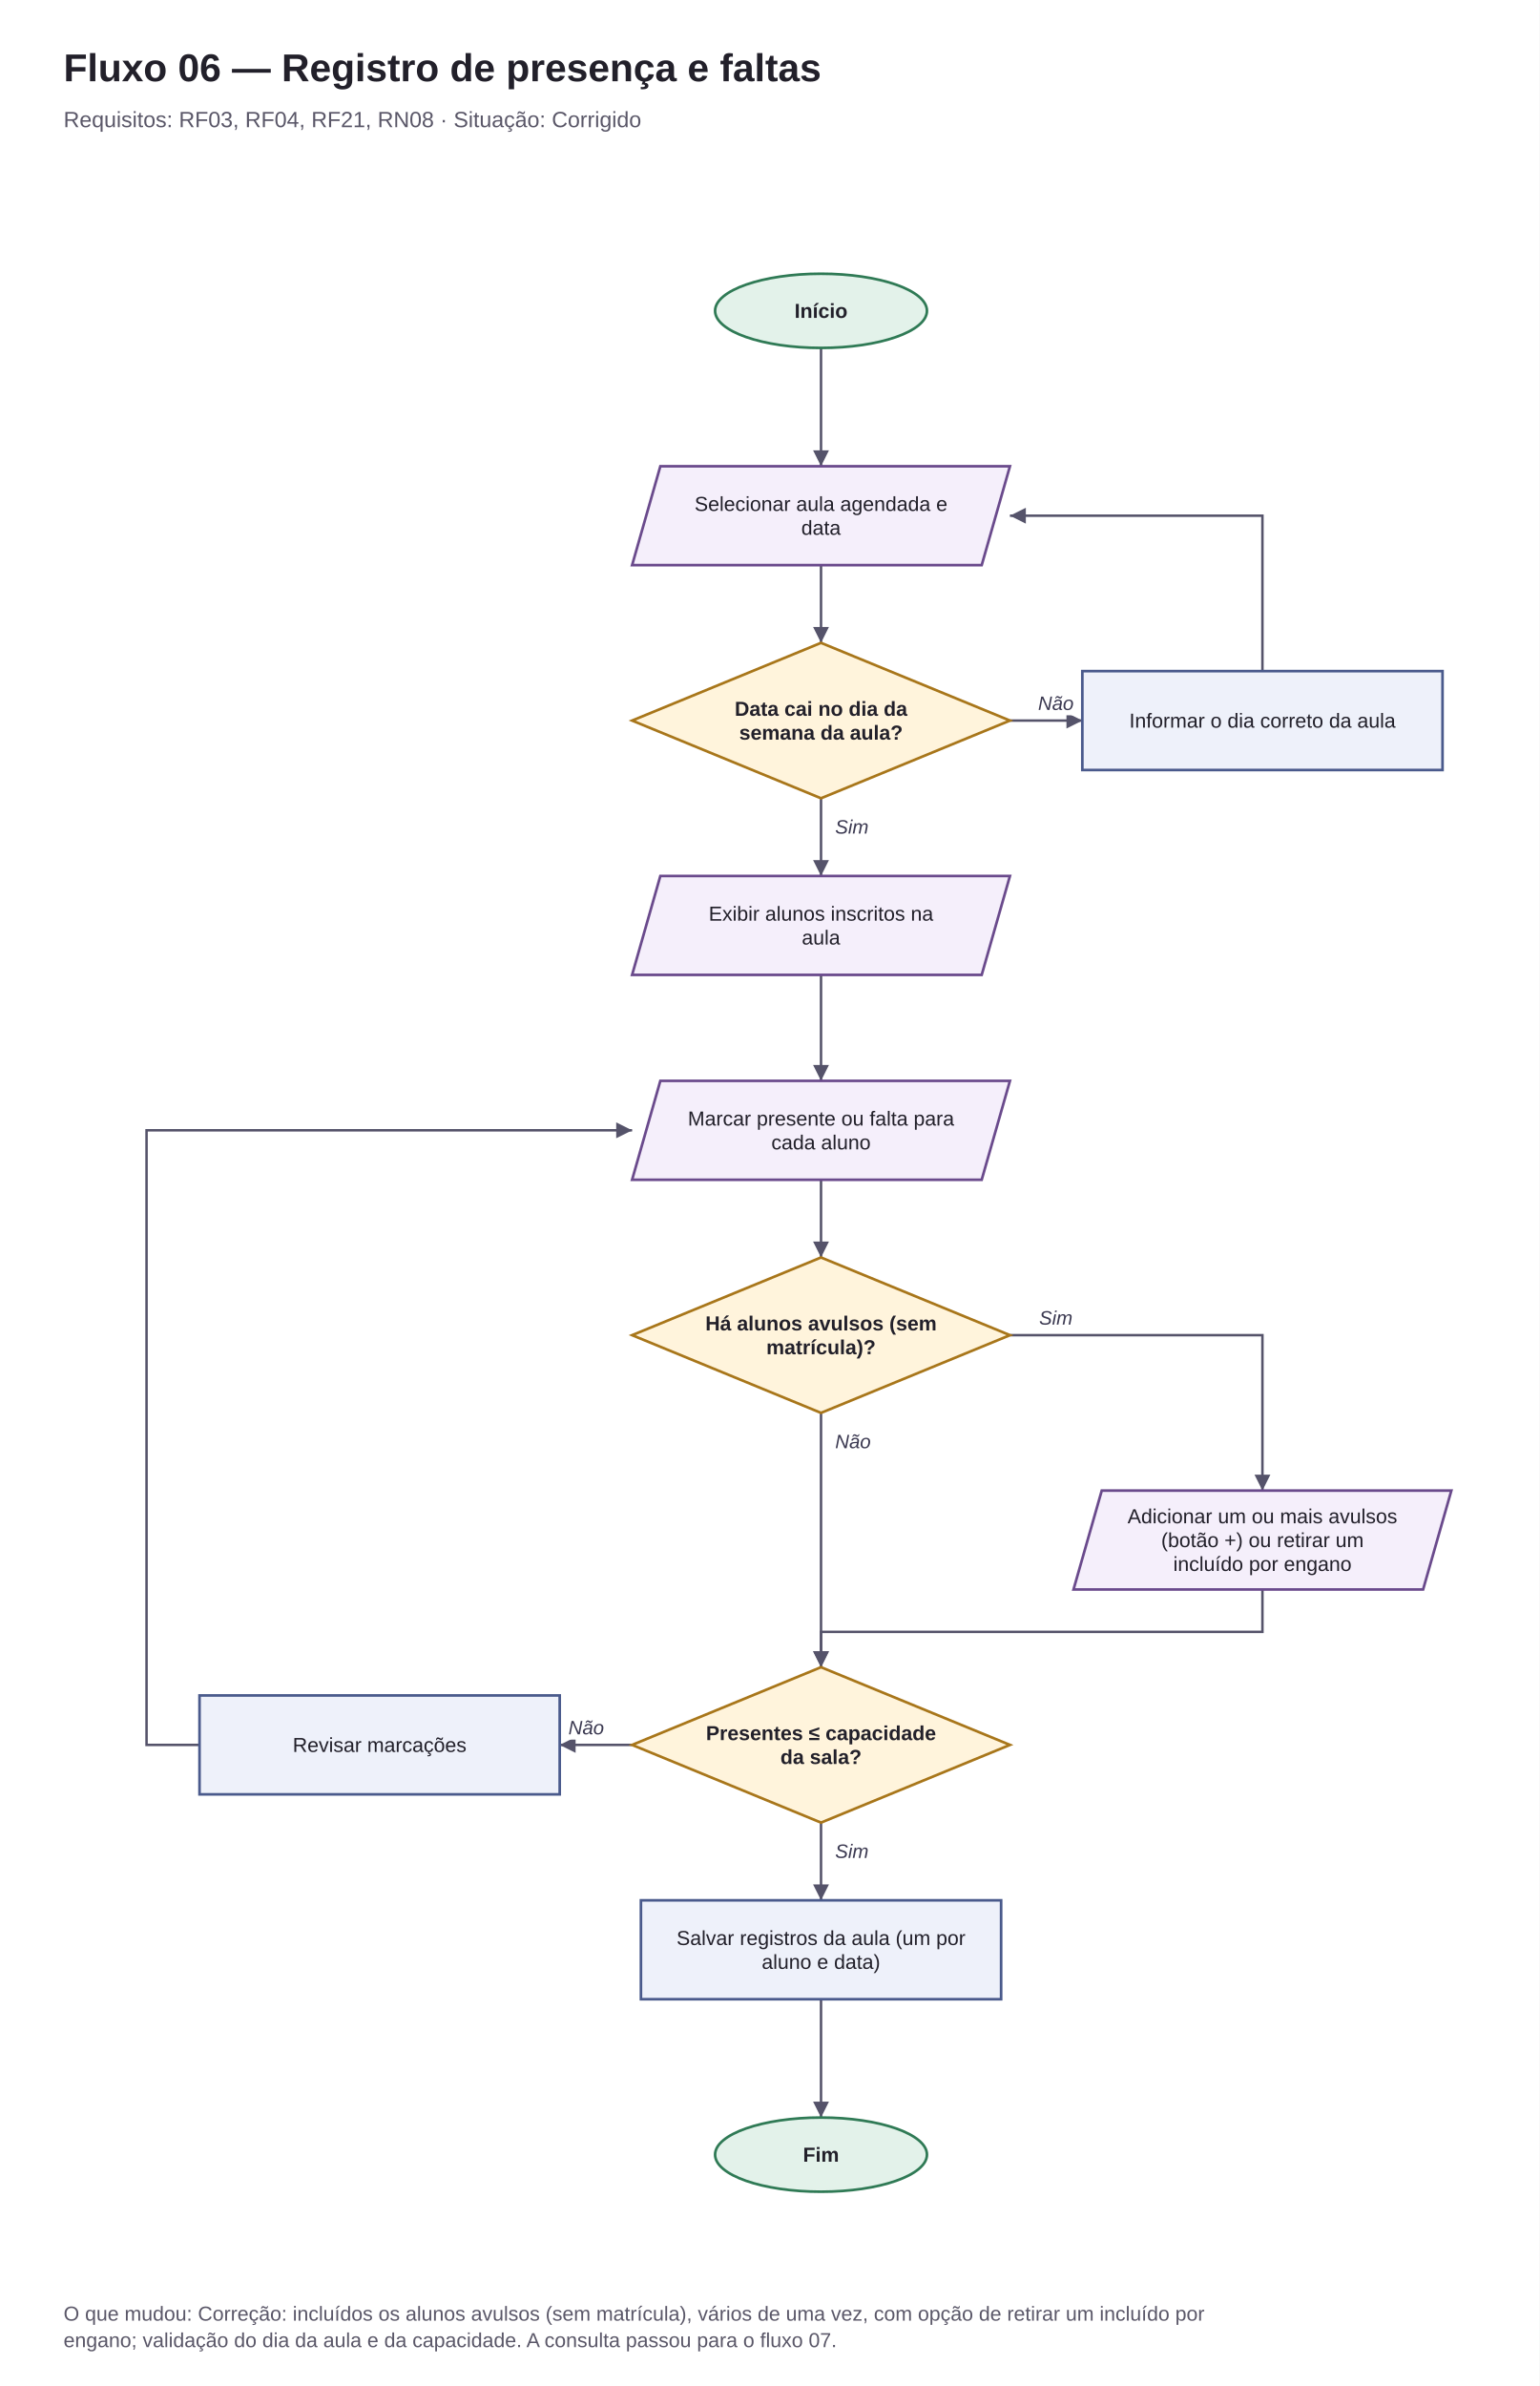
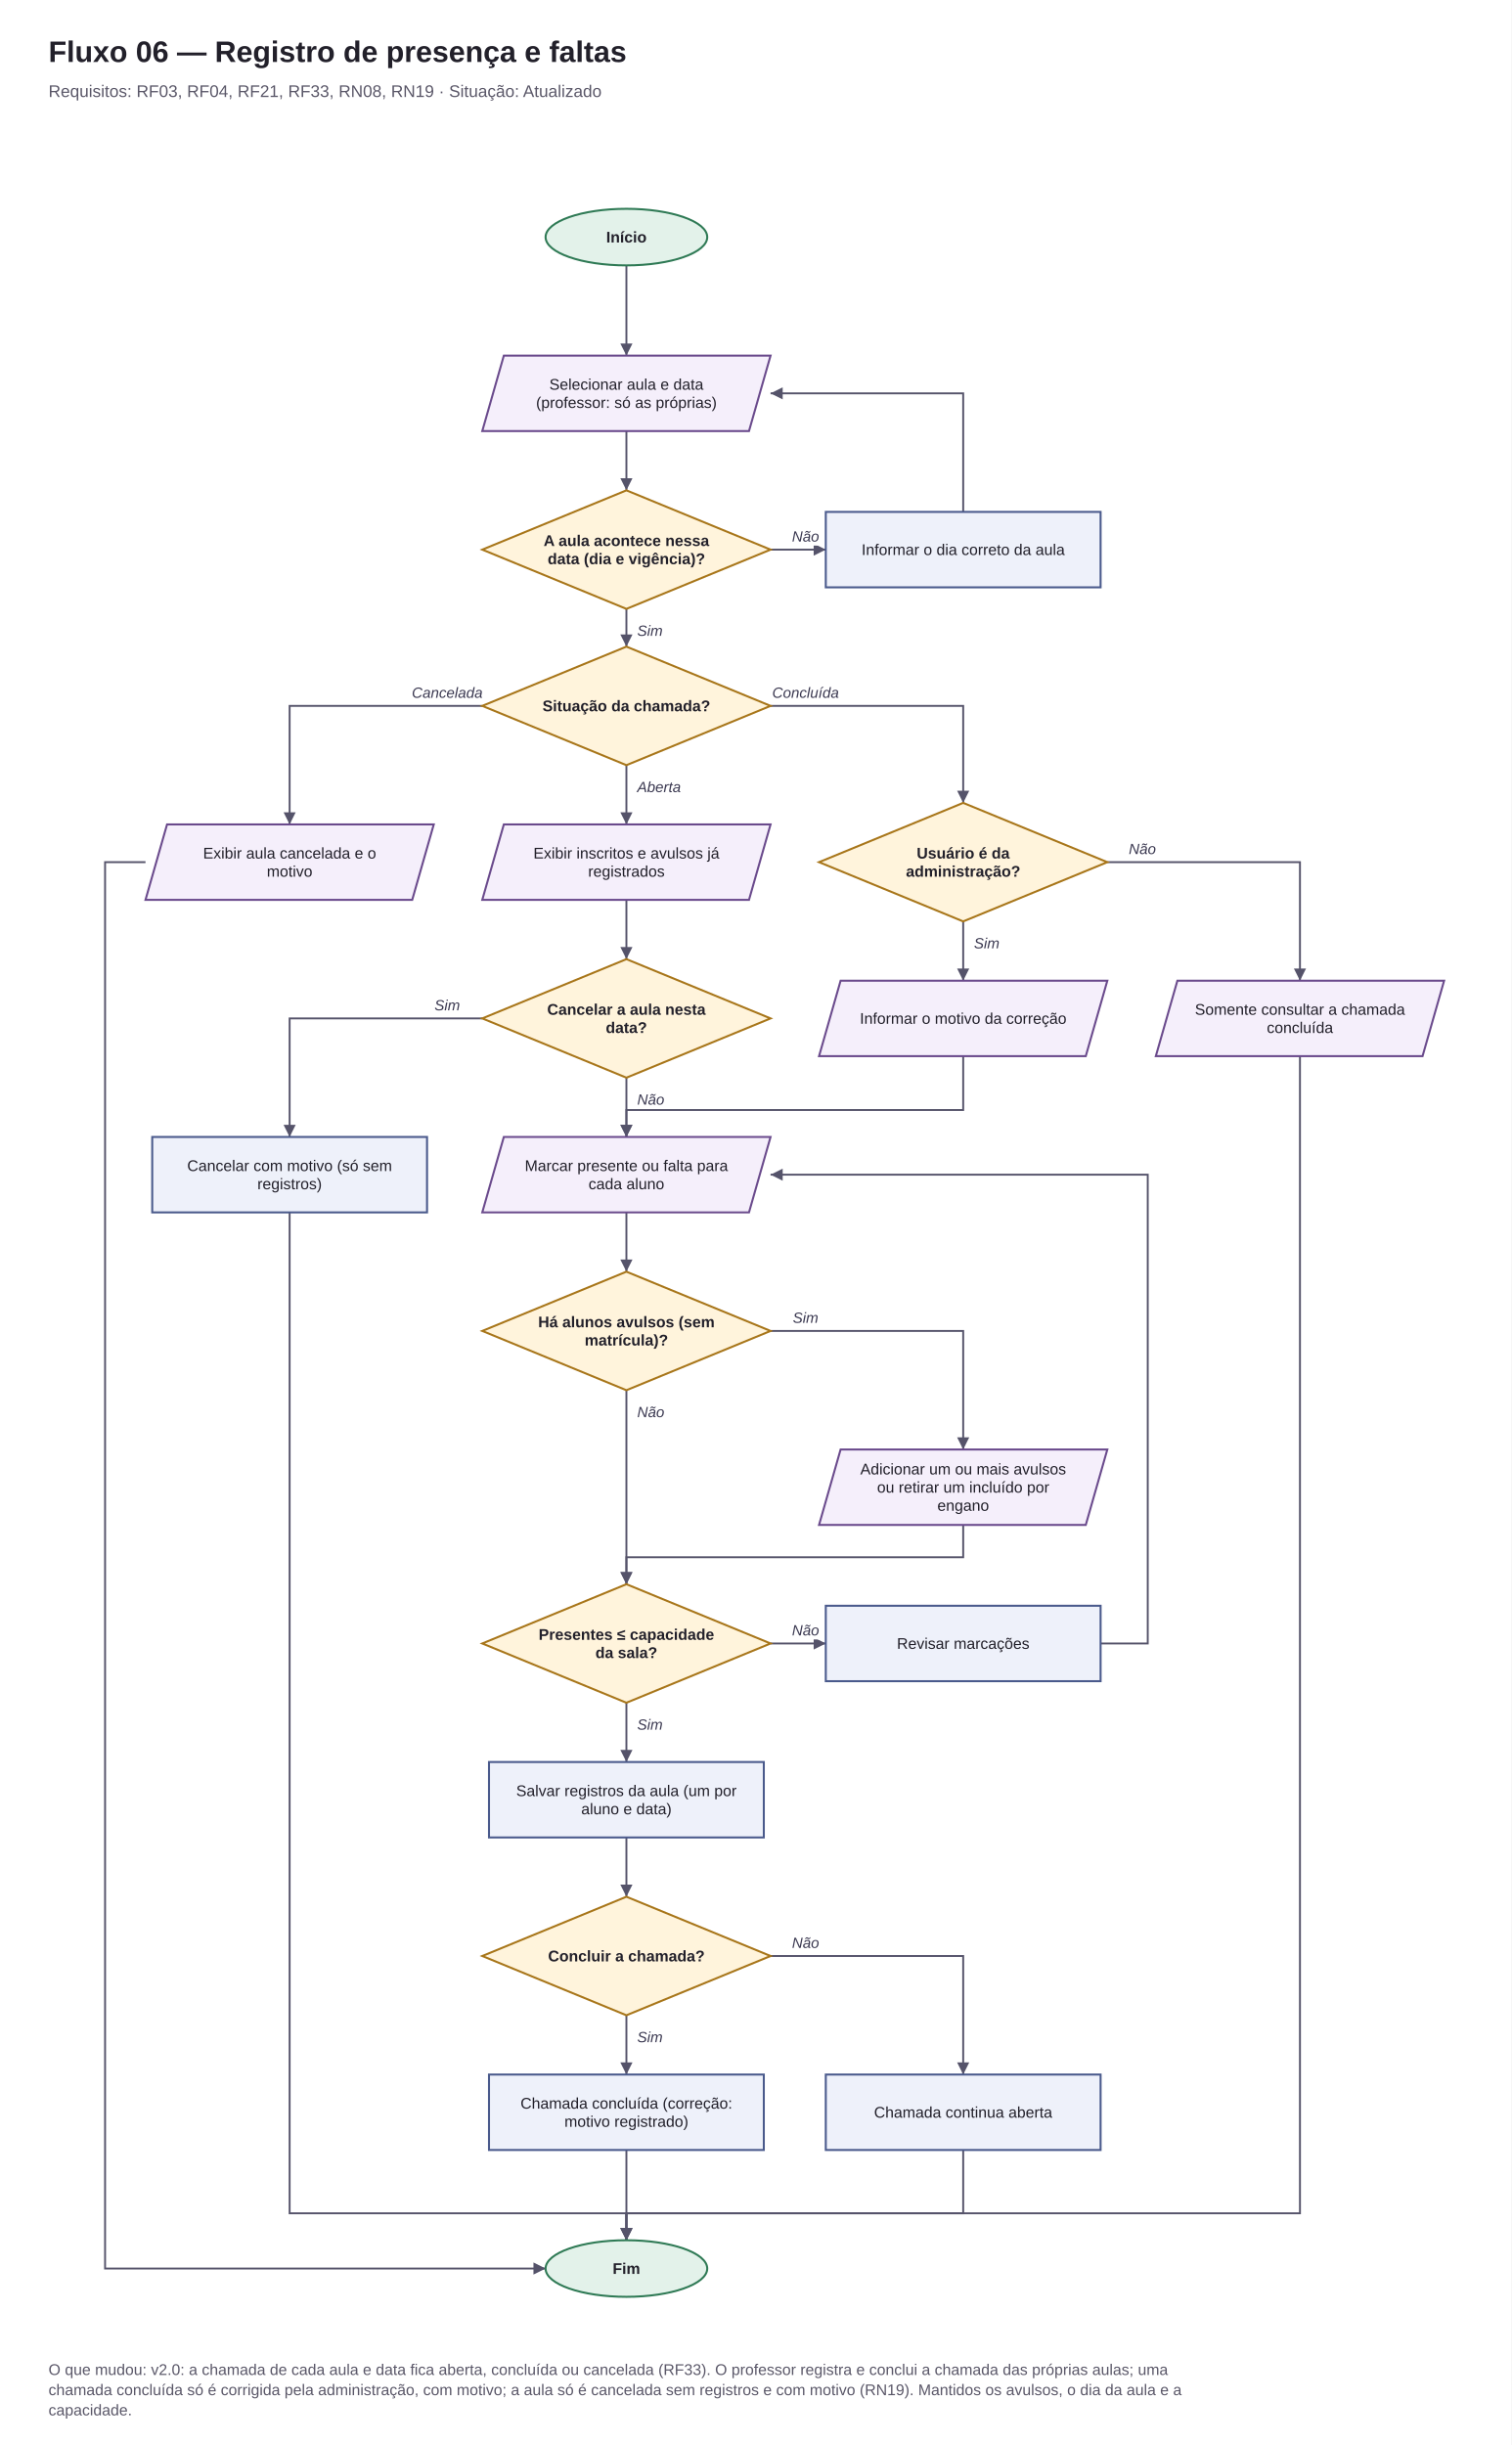
- <svg xmlns="http://www.w3.org/2000/svg" width="872" height="1351" viewBox="0 0 872 1351" font-family="Liberation Sans, Arial, sans-serif">
-   <rect x="0" y="0" width="872" height="1351" fill="#ffffff" />
+ <svg xmlns="http://www.w3.org/2000/svg" width="1122" height="1815" viewBox="0 0 1122 1815" font-family="Liberation Sans, Arial, sans-serif">
+   <rect x="0" y="0" width="1122" height="1815" fill="#ffffff" />
  <text x="36" y="46" font-size="22" font-weight="bold" fill="#22202a">Fluxo 06 — Registro de presença e faltas</text>
-   <text x="36" y="72" font-size="12.5" fill="#5a5768">Requisitos: RF03, RF04, RF21, RN08   ·   Situação: Corrigido</text>
+   <text x="36" y="72" font-size="12.5" fill="#5a5768">Requisitos: RF03, RF04, RF21, RF33, RN08, RN19   ·   Situação: Atualizado</text>
  <polyline points="465.0,197.0 465.0,264.0" fill="none" stroke="#55536a" stroke-width="1.4" />
  <polygon points="465.0,264.0 460.5,255.0 469.5,255.0" fill="#55536a" />
  <polyline points="465.0,320.0 465.0,364.0" fill="none" stroke="#55536a" stroke-width="1.4" />
  <polygon points="465.0,364.0 460.5,355.0 469.5,355.0" fill="#55536a" />
  <polyline points="572.0,408.0 613.0,408.0" fill="none" stroke="#55536a" stroke-width="1.4" />
  <polygon points="613.0,408.0 604.0,403.5 604.0,412.5" fill="#55536a" />
  <polyline points="715.0,380.0 715.0,292.0 572.0,292.0" fill="none" stroke="#55536a" stroke-width="1.4" />
  <polygon points="572.0,292.0 581.0,287.5 581.0,296.5" fill="#55536a" />
-   <polyline points="465.0,452.0 465.0,496.0" fill="none" stroke="#55536a" stroke-width="1.4" />
-   <polygon points="465.0,496.0 460.5,487.0 469.5,487.0" fill="#55536a" />
-   <polyline points="465.0,552.0 465.0,612.0" fill="none" stroke="#55536a" stroke-width="1.4" />
+   <polyline points="465.0,452.0 465.0,480.0" fill="none" stroke="#55536a" stroke-width="1.4" />
+   <polygon points="465.0,480.0 460.5,471.0 469.5,471.0" fill="#55536a" />
+   <polyline points="358.0,524.0 215.0,524.0 215.0,612.0" fill="none" stroke="#55536a" stroke-width="1.4" />
+   <polygon points="215.0,612.0 210.5,603.0 219.5,603.0" fill="#55536a" />
+   <polyline points="572.0,524.0 715.0,524.0 715.0,596.0" fill="none" stroke="#55536a" stroke-width="1.4" />
+   <polygon points="715.0,596.0 710.5,587.0 719.5,587.0" fill="#55536a" />
+   <polyline points="465.0,568.0 465.0,612.0" fill="none" stroke="#55536a" stroke-width="1.4" />
  <polygon points="465.0,612.0 460.5,603.0 469.5,603.0" fill="#55536a" />
+   <polyline points="715.0,684.0 715.0,728.0" fill="none" stroke="#55536a" stroke-width="1.4" />
+   <polygon points="715.0,728.0 710.5,719.0 719.5,719.0" fill="#55536a" />
+   <polyline points="822.0,640.0 965.0,640.0 965.0,728.0" fill="none" stroke="#55536a" stroke-width="1.4" />
+   <polygon points="965.0,728.0 960.5,719.0 969.5,719.0" fill="#55536a" />
+   <polyline points="715.0,784.0 715.0,824.0 465.0,824.0 465.0,844.0" fill="none" stroke="#55536a" stroke-width="1.4" />
+   <polygon points="465.0,844.0 460.5,835.0 469.5,835.0" fill="#55536a" />
  <polyline points="465.0,668.0 465.0,712.0" fill="none" stroke="#55536a" stroke-width="1.4" />
  <polygon points="465.0,712.0 460.5,703.0 469.5,703.0" fill="#55536a" />
-   <polyline points="572.0,756.0 715.0,756.0 715.0,844.0" fill="none" stroke="#55536a" stroke-width="1.4" />
-   <polygon points="715.0,844.0 710.5,835.0 719.5,835.0" fill="#55536a" />
-   <polyline points="465.0,800.0 465.0,944.0" fill="none" stroke="#55536a" stroke-width="1.4" />
+   <polyline points="358.0,756.0 215.0,756.0 215.0,844.0" fill="none" stroke="#55536a" stroke-width="1.4" />
+   <polygon points="215.0,844.0 210.5,835.0 219.5,835.0" fill="#55536a" />
+   <polyline points="465.0,800.0 465.0,844.0" fill="none" stroke="#55536a" stroke-width="1.4" />
+   <polygon points="465.0,844.0 460.5,835.0 469.5,835.0" fill="#55536a" />
+   <polyline points="465.0,900.0 465.0,944.0" fill="none" stroke="#55536a" stroke-width="1.4" />
  <polygon points="465.0,944.0 460.5,935.0 469.5,935.0" fill="#55536a" />
-   <polyline points="715.0,900.0 715.0,924.0 465.0,924.0 465.0,944.0" fill="none" stroke="#55536a" stroke-width="1.4" />
-   <polygon points="465.0,944.0 460.5,935.0 469.5,935.0" fill="#55536a" />
-   <polyline points="358.0,988.0 317.0,988.0" fill="none" stroke="#55536a" stroke-width="1.4" />
-   <polygon points="317.0,988.0 326.0,983.5 326.0,992.5" fill="#55536a" />
-   <polyline points="113.0,988.0 83.0,988.0 83.0,640.0 358.0,640.0" fill="none" stroke="#55536a" stroke-width="1.4" />
-   <polygon points="358.0,640.0 349.0,635.5 349.0,644.5" fill="#55536a" />
-   <polyline points="465.0,1032.0 465.0,1076.0" fill="none" stroke="#55536a" stroke-width="1.4" />
-   <polygon points="465.0,1076.0 460.5,1067.0 469.5,1067.0" fill="#55536a" />
-   <polyline points="465.0,1132.0 465.0,1199.0" fill="none" stroke="#55536a" stroke-width="1.4" />
-   <polygon points="465.0,1199.0 460.5,1190.0 469.5,1190.0" fill="#55536a" />
+   <polyline points="572.0,988.0 715.0,988.0 715.0,1076.0" fill="none" stroke="#55536a" stroke-width="1.4" />
+   <polygon points="715.0,1076.0 710.5,1067.0 719.5,1067.0" fill="#55536a" />
+   <polyline points="465.0,1032.0 465.0,1176.0" fill="none" stroke="#55536a" stroke-width="1.4" />
+   <polygon points="465.0,1176.0 460.5,1167.0 469.5,1167.0" fill="#55536a" />
+   <polyline points="715.0,1132.0 715.0,1156.0 465.0,1156.0 465.0,1176.0" fill="none" stroke="#55536a" stroke-width="1.4" />
+   <polygon points="465.0,1176.0 460.5,1167.0 469.5,1167.0" fill="#55536a" />
+   <polyline points="572.0,1220.0 613.0,1220.0" fill="none" stroke="#55536a" stroke-width="1.4" />
+   <polygon points="613.0,1220.0 604.0,1215.5 604.0,1224.5" fill="#55536a" />
+   <polyline points="817.0,1220.0 852.0,1220.0 852.0,872.0 572.0,872.0" fill="none" stroke="#55536a" stroke-width="1.4" />
+   <polygon points="572.0,872.0 581.0,867.5 581.0,876.5" fill="#55536a" />
+   <polyline points="465.0,1264.0 465.0,1308.0" fill="none" stroke="#55536a" stroke-width="1.4" />
+   <polygon points="465.0,1308.0 460.5,1299.0 469.5,1299.0" fill="#55536a" />
+   <polyline points="465.0,1364.0 465.0,1408.0" fill="none" stroke="#55536a" stroke-width="1.4" />
+   <polygon points="465.0,1408.0 460.5,1399.0 469.5,1399.0" fill="#55536a" />
+   <polyline points="465.0,1496.0 465.0,1540.0" fill="none" stroke="#55536a" stroke-width="1.4" />
+   <polygon points="465.0,1540.0 460.5,1531.0 469.5,1531.0" fill="#55536a" />
+   <polyline points="572.0,1452.0 715.0,1452.0 715.0,1540.0" fill="none" stroke="#55536a" stroke-width="1.4" />
+   <polygon points="715.0,1540.0 710.5,1531.0 719.5,1531.0" fill="#55536a" />
+   <polyline points="465.0,1596.0 465.0,1663.0" fill="none" stroke="#55536a" stroke-width="1.4" />
+   <polygon points="465.0,1663.0 460.5,1654.0 469.5,1654.0" fill="#55536a" />
+   <polyline points="715.0,1596.0 715.0,1643.0 465.0,1643.0 465.0,1663.0" fill="none" stroke="#55536a" stroke-width="1.4" />
+   <polygon points="465.0,1663.0 460.5,1654.0 469.5,1654.0" fill="#55536a" />
+   <polyline points="108.0,640.0 78.0,640.0 78.0,1684.0 405.0,1684.0" fill="none" stroke="#55536a" stroke-width="1.4" />
+   <polygon points="405.0,1684.0 396.0,1679.5 396.0,1688.5" fill="#55536a" />
+   <polyline points="215.0,900.0 215.0,1643.0 465.0,1643.0 465.0,1663.0" fill="none" stroke="#55536a" stroke-width="1.4" />
+   <polygon points="465.0,1663.0 460.5,1654.0 469.5,1654.0" fill="#55536a" />
+   <polyline points="965.0,784.0 965.0,1643.0 465.0,1643.0 465.0,1663.0" fill="none" stroke="#55536a" stroke-width="1.4" />
+   <polygon points="465.0,1663.0 460.5,1654.0 469.5,1654.0" fill="#55536a" />
  <ellipse cx="465.0" cy="176.0" rx="60.0" ry="21.0" fill="#e3f2ea" stroke="#2f7a55" stroke-width="1.5" />
  <text x="465.0" y="180.0" font-size="11.5" text-anchor="middle" fill="#22202a" font-weight="bold">Início</text>
  <polygon points="374.0,264.0 572.0,264.0 556.0,320.0 358.0,320.0" fill="#f5effb" stroke="#6a4a8c" stroke-width="1.5" />
-   <text x="465.0" y="289.3" font-size="11.5" text-anchor="middle" fill="#22202a">Selecionar aula agendada e</text>
-   <text x="465.0" y="302.8" font-size="11.5" text-anchor="middle" fill="#22202a">data</text>
+   <text x="465.0" y="289.3" font-size="11.5" text-anchor="middle" fill="#22202a">Selecionar aula e data</text>
+   <text x="465.0" y="302.8" font-size="11.5" text-anchor="middle" fill="#22202a">(professor: só as próprias)</text>
  <polygon points="465.0,364.0 572.0,408.0 465.0,452.0 358.0,408.0" fill="#fff4dc" stroke="#a8761a" stroke-width="1.5" />
-   <text x="465.0" y="405.3" font-size="11.5" text-anchor="middle" fill="#22202a" font-weight="bold">Data cai no dia da</text>
-   <text x="465.0" y="418.8" font-size="11.5" text-anchor="middle" fill="#22202a" font-weight="bold">semana da aula?</text>
+   <text x="465.0" y="405.3" font-size="11.5" text-anchor="middle" fill="#22202a" font-weight="bold">A aula acontece nessa</text>
+   <text x="465.0" y="418.8" font-size="11.5" text-anchor="middle" fill="#22202a" font-weight="bold">data (dia e vigência)?</text>
  <rect x="613.0" y="380.0" width="204" height="56" fill="#eef1fa" stroke="#4a5a8c" stroke-width="1.5" />
  <text x="715.0" y="412.0" font-size="11.5" text-anchor="middle" fill="#22202a">Informar o dia correto da aula</text>
-   <polygon points="374.0,496.0 572.0,496.0 556.0,552.0 358.0,552.0" fill="#f5effb" stroke="#6a4a8c" stroke-width="1.5" />
-   <text x="465.0" y="521.3" font-size="11.5" text-anchor="middle" fill="#22202a">Exibir alunos inscritos na</text>
-   <text x="465.0" y="534.8" font-size="11.5" text-anchor="middle" fill="#22202a">aula</text>
+   <polygon points="465.0,480.0 572.0,524.0 465.0,568.0 358.0,524.0" fill="#fff4dc" stroke="#a8761a" stroke-width="1.5" />
+   <text x="465.0" y="528.0" font-size="11.5" text-anchor="middle" fill="#22202a" font-weight="bold">Situação da chamada?</text>
+   <polygon points="124.0,612.0 322.0,612.0 306.0,668.0 108.0,668.0" fill="#f5effb" stroke="#6a4a8c" stroke-width="1.5" />
+   <text x="215.0" y="637.3" font-size="11.5" text-anchor="middle" fill="#22202a">Exibir aula cancelada e o</text>
+   <text x="215.0" y="650.8" font-size="11.5" text-anchor="middle" fill="#22202a">motivo</text>
+   <polygon points="715.0,596.0 822.0,640.0 715.0,684.0 608.0,640.0" fill="#fff4dc" stroke="#a8761a" stroke-width="1.5" />
+   <text x="715.0" y="637.3" font-size="11.5" text-anchor="middle" fill="#22202a" font-weight="bold">Usuário é da</text>
+   <text x="715.0" y="650.8" font-size="11.5" text-anchor="middle" fill="#22202a" font-weight="bold">administração?</text>
+   <polygon points="624.0,728.0 822.0,728.0 806.0,784.0 608.0,784.0" fill="#f5effb" stroke="#6a4a8c" stroke-width="1.5" />
+   <text x="715.0" y="760.0" font-size="11.5" text-anchor="middle" fill="#22202a">Informar o motivo da correção</text>
+   <polygon points="874.0,728.0 1072.0,728.0 1056.0,784.0 858.0,784.0" fill="#f5effb" stroke="#6a4a8c" stroke-width="1.5" />
+   <text x="965.0" y="753.3" font-size="11.5" text-anchor="middle" fill="#22202a">Somente consultar a chamada</text>
+   <text x="965.0" y="766.8" font-size="11.5" text-anchor="middle" fill="#22202a">concluída</text>
  <polygon points="374.0,612.0 572.0,612.0 556.0,668.0 358.0,668.0" fill="#f5effb" stroke="#6a4a8c" stroke-width="1.5" />
-   <text x="465.0" y="637.3" font-size="11.5" text-anchor="middle" fill="#22202a">Marcar presente ou falta para</text>
-   <text x="465.0" y="650.8" font-size="11.5" text-anchor="middle" fill="#22202a">cada aluno</text>
+   <text x="465.0" y="637.3" font-size="11.5" text-anchor="middle" fill="#22202a">Exibir inscritos e avulsos já</text>
+   <text x="465.0" y="650.8" font-size="11.5" text-anchor="middle" fill="#22202a">registrados</text>
  <polygon points="465.0,712.0 572.0,756.0 465.0,800.0 358.0,756.0" fill="#fff4dc" stroke="#a8761a" stroke-width="1.5" />
-   <text x="465.0" y="753.3" font-size="11.5" text-anchor="middle" fill="#22202a" font-weight="bold">Há alunos avulsos (sem</text>
-   <text x="465.0" y="766.8" font-size="11.5" text-anchor="middle" fill="#22202a" font-weight="bold">matrícula)?</text>
-   <polygon points="624.0,844.0 822.0,844.0 806.0,900.0 608.0,900.0" fill="#f5effb" stroke="#6a4a8c" stroke-width="1.5" />
-   <text x="715.0" y="862.5" font-size="11.5" text-anchor="middle" fill="#22202a">Adicionar um ou mais avulsos</text>
-   <text x="715.0" y="876.0" font-size="11.5" text-anchor="middle" fill="#22202a">(botão +) ou retirar um</text>
-   <text x="715.0" y="889.5" font-size="11.5" text-anchor="middle" fill="#22202a">incluído por engano</text>
+   <text x="465.0" y="753.3" font-size="11.5" text-anchor="middle" fill="#22202a" font-weight="bold">Cancelar a aula nesta</text>
+   <text x="465.0" y="766.8" font-size="11.5" text-anchor="middle" fill="#22202a" font-weight="bold">data?</text>
+   <rect x="113.0" y="844.0" width="204" height="56" fill="#eef1fa" stroke="#4a5a8c" stroke-width="1.5" />
+   <text x="215.0" y="869.3" font-size="11.5" text-anchor="middle" fill="#22202a">Cancelar com motivo (só sem</text>
+   <text x="215.0" y="882.8" font-size="11.5" text-anchor="middle" fill="#22202a">registros)</text>
+   <polygon points="374.0,844.0 572.0,844.0 556.0,900.0 358.0,900.0" fill="#f5effb" stroke="#6a4a8c" stroke-width="1.5" />
+   <text x="465.0" y="869.3" font-size="11.5" text-anchor="middle" fill="#22202a">Marcar presente ou falta para</text>
+   <text x="465.0" y="882.8" font-size="11.5" text-anchor="middle" fill="#22202a">cada aluno</text>
  <polygon points="465.0,944.0 572.0,988.0 465.0,1032.0 358.0,988.0" fill="#fff4dc" stroke="#a8761a" stroke-width="1.5" />
-   <text x="465.0" y="985.3" font-size="11.5" text-anchor="middle" fill="#22202a" font-weight="bold">Presentes ≤ capacidade</text>
-   <text x="465.0" y="998.8" font-size="11.5" text-anchor="middle" fill="#22202a" font-weight="bold">da sala?</text>
-   <rect x="113.0" y="960.0" width="204" height="56" fill="#eef1fa" stroke="#4a5a8c" stroke-width="1.5" />
-   <text x="215.0" y="992.0" font-size="11.5" text-anchor="middle" fill="#22202a">Revisar marcações</text>
-   <rect x="363.0" y="1076.0" width="204" height="56" fill="#eef1fa" stroke="#4a5a8c" stroke-width="1.5" />
-   <text x="465.0" y="1101.3" font-size="11.5" text-anchor="middle" fill="#22202a">Salvar registros da aula (um por</text>
-   <text x="465.0" y="1114.8" font-size="11.5" text-anchor="middle" fill="#22202a">aluno e data)</text>
-   <ellipse cx="465.0" cy="1220.0" rx="60.0" ry="21.0" fill="#e3f2ea" stroke="#2f7a55" stroke-width="1.5" />
-   <text x="465.0" y="1224.0" font-size="11.5" text-anchor="middle" fill="#22202a" font-weight="bold">Fim</text>
+   <text x="465.0" y="985.3" font-size="11.5" text-anchor="middle" fill="#22202a" font-weight="bold">Há alunos avulsos (sem</text>
+   <text x="465.0" y="998.8" font-size="11.5" text-anchor="middle" fill="#22202a" font-weight="bold">matrícula)?</text>
+   <polygon points="624.0,1076.0 822.0,1076.0 806.0,1132.0 608.0,1132.0" fill="#f5effb" stroke="#6a4a8c" stroke-width="1.5" />
+   <text x="715.0" y="1094.5" font-size="11.5" text-anchor="middle" fill="#22202a">Adicionar um ou mais avulsos</text>
+   <text x="715.0" y="1108.0" font-size="11.5" text-anchor="middle" fill="#22202a">ou retirar um incluído por</text>
+   <text x="715.0" y="1121.5" font-size="11.5" text-anchor="middle" fill="#22202a">engano</text>
+   <polygon points="465.0,1176.0 572.0,1220.0 465.0,1264.0 358.0,1220.0" fill="#fff4dc" stroke="#a8761a" stroke-width="1.5" />
+   <text x="465.0" y="1217.3" font-size="11.5" text-anchor="middle" fill="#22202a" font-weight="bold">Presentes ≤ capacidade</text>
+   <text x="465.0" y="1230.8" font-size="11.5" text-anchor="middle" fill="#22202a" font-weight="bold">da sala?</text>
+   <rect x="613.0" y="1192.0" width="204" height="56" fill="#eef1fa" stroke="#4a5a8c" stroke-width="1.5" />
+   <text x="715.0" y="1224.0" font-size="11.5" text-anchor="middle" fill="#22202a">Revisar marcações</text>
+   <rect x="363.0" y="1308.0" width="204" height="56" fill="#eef1fa" stroke="#4a5a8c" stroke-width="1.5" />
+   <text x="465.0" y="1333.3" font-size="11.5" text-anchor="middle" fill="#22202a">Salvar registros da aula (um por</text>
+   <text x="465.0" y="1346.8" font-size="11.5" text-anchor="middle" fill="#22202a">aluno e data)</text>
+   <polygon points="465.0,1408.0 572.0,1452.0 465.0,1496.0 358.0,1452.0" fill="#fff4dc" stroke="#a8761a" stroke-width="1.5" />
+   <text x="465.0" y="1456.0" font-size="11.5" text-anchor="middle" fill="#22202a" font-weight="bold">Concluir a chamada?</text>
+   <rect x="613.0" y="1540.0" width="204" height="56" fill="#eef1fa" stroke="#4a5a8c" stroke-width="1.5" />
+   <text x="715.0" y="1572.0" font-size="11.5" text-anchor="middle" fill="#22202a">Chamada continua aberta</text>
+   <rect x="363.0" y="1540.0" width="204" height="56" fill="#eef1fa" stroke="#4a5a8c" stroke-width="1.5" />
+   <text x="465.0" y="1565.3" font-size="11.5" text-anchor="middle" fill="#22202a">Chamada concluída (correção:</text>
+   <text x="465.0" y="1578.8" font-size="11.5" text-anchor="middle" fill="#22202a">motivo registrado)</text>
+   <ellipse cx="465.0" cy="1684.0" rx="60.0" ry="21.0" fill="#e3f2ea" stroke="#2f7a55" stroke-width="1.5" />
+   <text x="465.0" y="1688.0" font-size="11.5" text-anchor="middle" fill="#22202a" font-weight="bold">Fim</text>
  <rect x="585.7" y="391.0" width="24.6" height="14" fill="#ffffff" />
  <text x="598.0" y="402.0" font-size="11" text-anchor="middle" fill="#3a3850" font-style="italic">Não</text>
  <rect x="470.0" y="461.0" width="24.6" height="14" fill="#ffffff" />
  <text x="473.0" y="472.0" font-size="11" text-anchor="start" fill="#3a3850" font-style="italic">Sim</text>
-   <rect x="585.7" y="739.0" width="24.6" height="14" fill="#ffffff" />
-   <text x="598.0" y="750.0" font-size="11" text-anchor="middle" fill="#3a3850" font-style="italic">Sim</text>
+   <rect x="301.1" y="507.0" width="61.8" height="14" fill="#ffffff" />
+   <text x="332.0" y="518.0" font-size="11" text-anchor="middle" fill="#3a3850" font-style="italic">Cancelada</text>
+   <rect x="567.1" y="507.0" width="61.8" height="14" fill="#ffffff" />
+   <text x="598.0" y="518.0" font-size="11" text-anchor="middle" fill="#3a3850" font-style="italic">Concluída</text>
+   <rect x="470.0" y="577.0" width="43.2" height="14" fill="#ffffff" />
+   <text x="473.0" y="588.0" font-size="11" text-anchor="start" fill="#3a3850" font-style="italic">Aberta</text>
+   <rect x="720.0" y="693.0" width="24.6" height="14" fill="#ffffff" />
+   <text x="723.0" y="704.0" font-size="11" text-anchor="start" fill="#3a3850" font-style="italic">Sim</text>
+   <rect x="835.7" y="623.0" width="24.6" height="14" fill="#ffffff" />
+   <text x="848.0" y="634.0" font-size="11" text-anchor="middle" fill="#3a3850" font-style="italic">Não</text>
+   <rect x="319.7" y="739.0" width="24.6" height="14" fill="#ffffff" />
+   <text x="332.0" y="750.0" font-size="11" text-anchor="middle" fill="#3a3850" font-style="italic">Sim</text>
  <rect x="470.0" y="809.0" width="24.6" height="14" fill="#ffffff" />
  <text x="473.0" y="820.0" font-size="11" text-anchor="start" fill="#3a3850" font-style="italic">Não</text>
-   <rect x="319.7" y="971.0" width="24.6" height="14" fill="#ffffff" />
-   <text x="332.0" y="982.0" font-size="11" text-anchor="middle" fill="#3a3850" font-style="italic">Não</text>
+   <rect x="585.7" y="971.0" width="24.6" height="14" fill="#ffffff" />
+   <text x="598.0" y="982.0" font-size="11" text-anchor="middle" fill="#3a3850" font-style="italic">Sim</text>
  <rect x="470.0" y="1041.0" width="24.6" height="14" fill="#ffffff" />
-   <text x="473.0" y="1052.0" font-size="11" text-anchor="start" fill="#3a3850" font-style="italic">Sim</text>
-   <text x="36" y="1314" font-size="11.5" fill="#5a5768">O que mudou: Correção: incluídos os alunos avulsos (sem matrícula), vários de uma vez, com opção de retirar um incluído por</text>
-   <text x="36" y="1329" font-size="11.5" fill="#5a5768">engano; validação do dia da aula e da capacidade. A consulta passou para o fluxo 07.</text>
+   <text x="473.0" y="1052.0" font-size="11" text-anchor="start" fill="#3a3850" font-style="italic">Não</text>
+   <rect x="585.7" y="1203.0" width="24.6" height="14" fill="#ffffff" />
+   <text x="598.0" y="1214.0" font-size="11" text-anchor="middle" fill="#3a3850" font-style="italic">Não</text>
+   <rect x="470.0" y="1273.0" width="24.6" height="14" fill="#ffffff" />
+   <text x="473.0" y="1284.0" font-size="11" text-anchor="start" fill="#3a3850" font-style="italic">Sim</text>
+   <rect x="470.0" y="1505.0" width="24.6" height="14" fill="#ffffff" />
+   <text x="473.0" y="1516.0" font-size="11" text-anchor="start" fill="#3a3850" font-style="italic">Sim</text>
+   <rect x="585.7" y="1435.0" width="24.6" height="14" fill="#ffffff" />
+   <text x="598.0" y="1446.0" font-size="11" text-anchor="middle" fill="#3a3850" font-style="italic">Não</text>
+   <text x="36" y="1763" font-size="11.5" fill="#5a5768">O que mudou: v2.0: a chamada de cada aula e data fica aberta, concluída ou cancelada (RF33). O professor registra e conclui a chamada das próprias aulas; uma</text>
+   <text x="36" y="1778" font-size="11.5" fill="#5a5768">chamada concluída só é corrigida pela administração, com motivo; a aula só é cancelada sem registros e com motivo (RN19). Mantidos os avulsos, o dia da aula e a</text>
+   <text x="36" y="1793" font-size="11.5" fill="#5a5768">capacidade.</text>
</svg>
